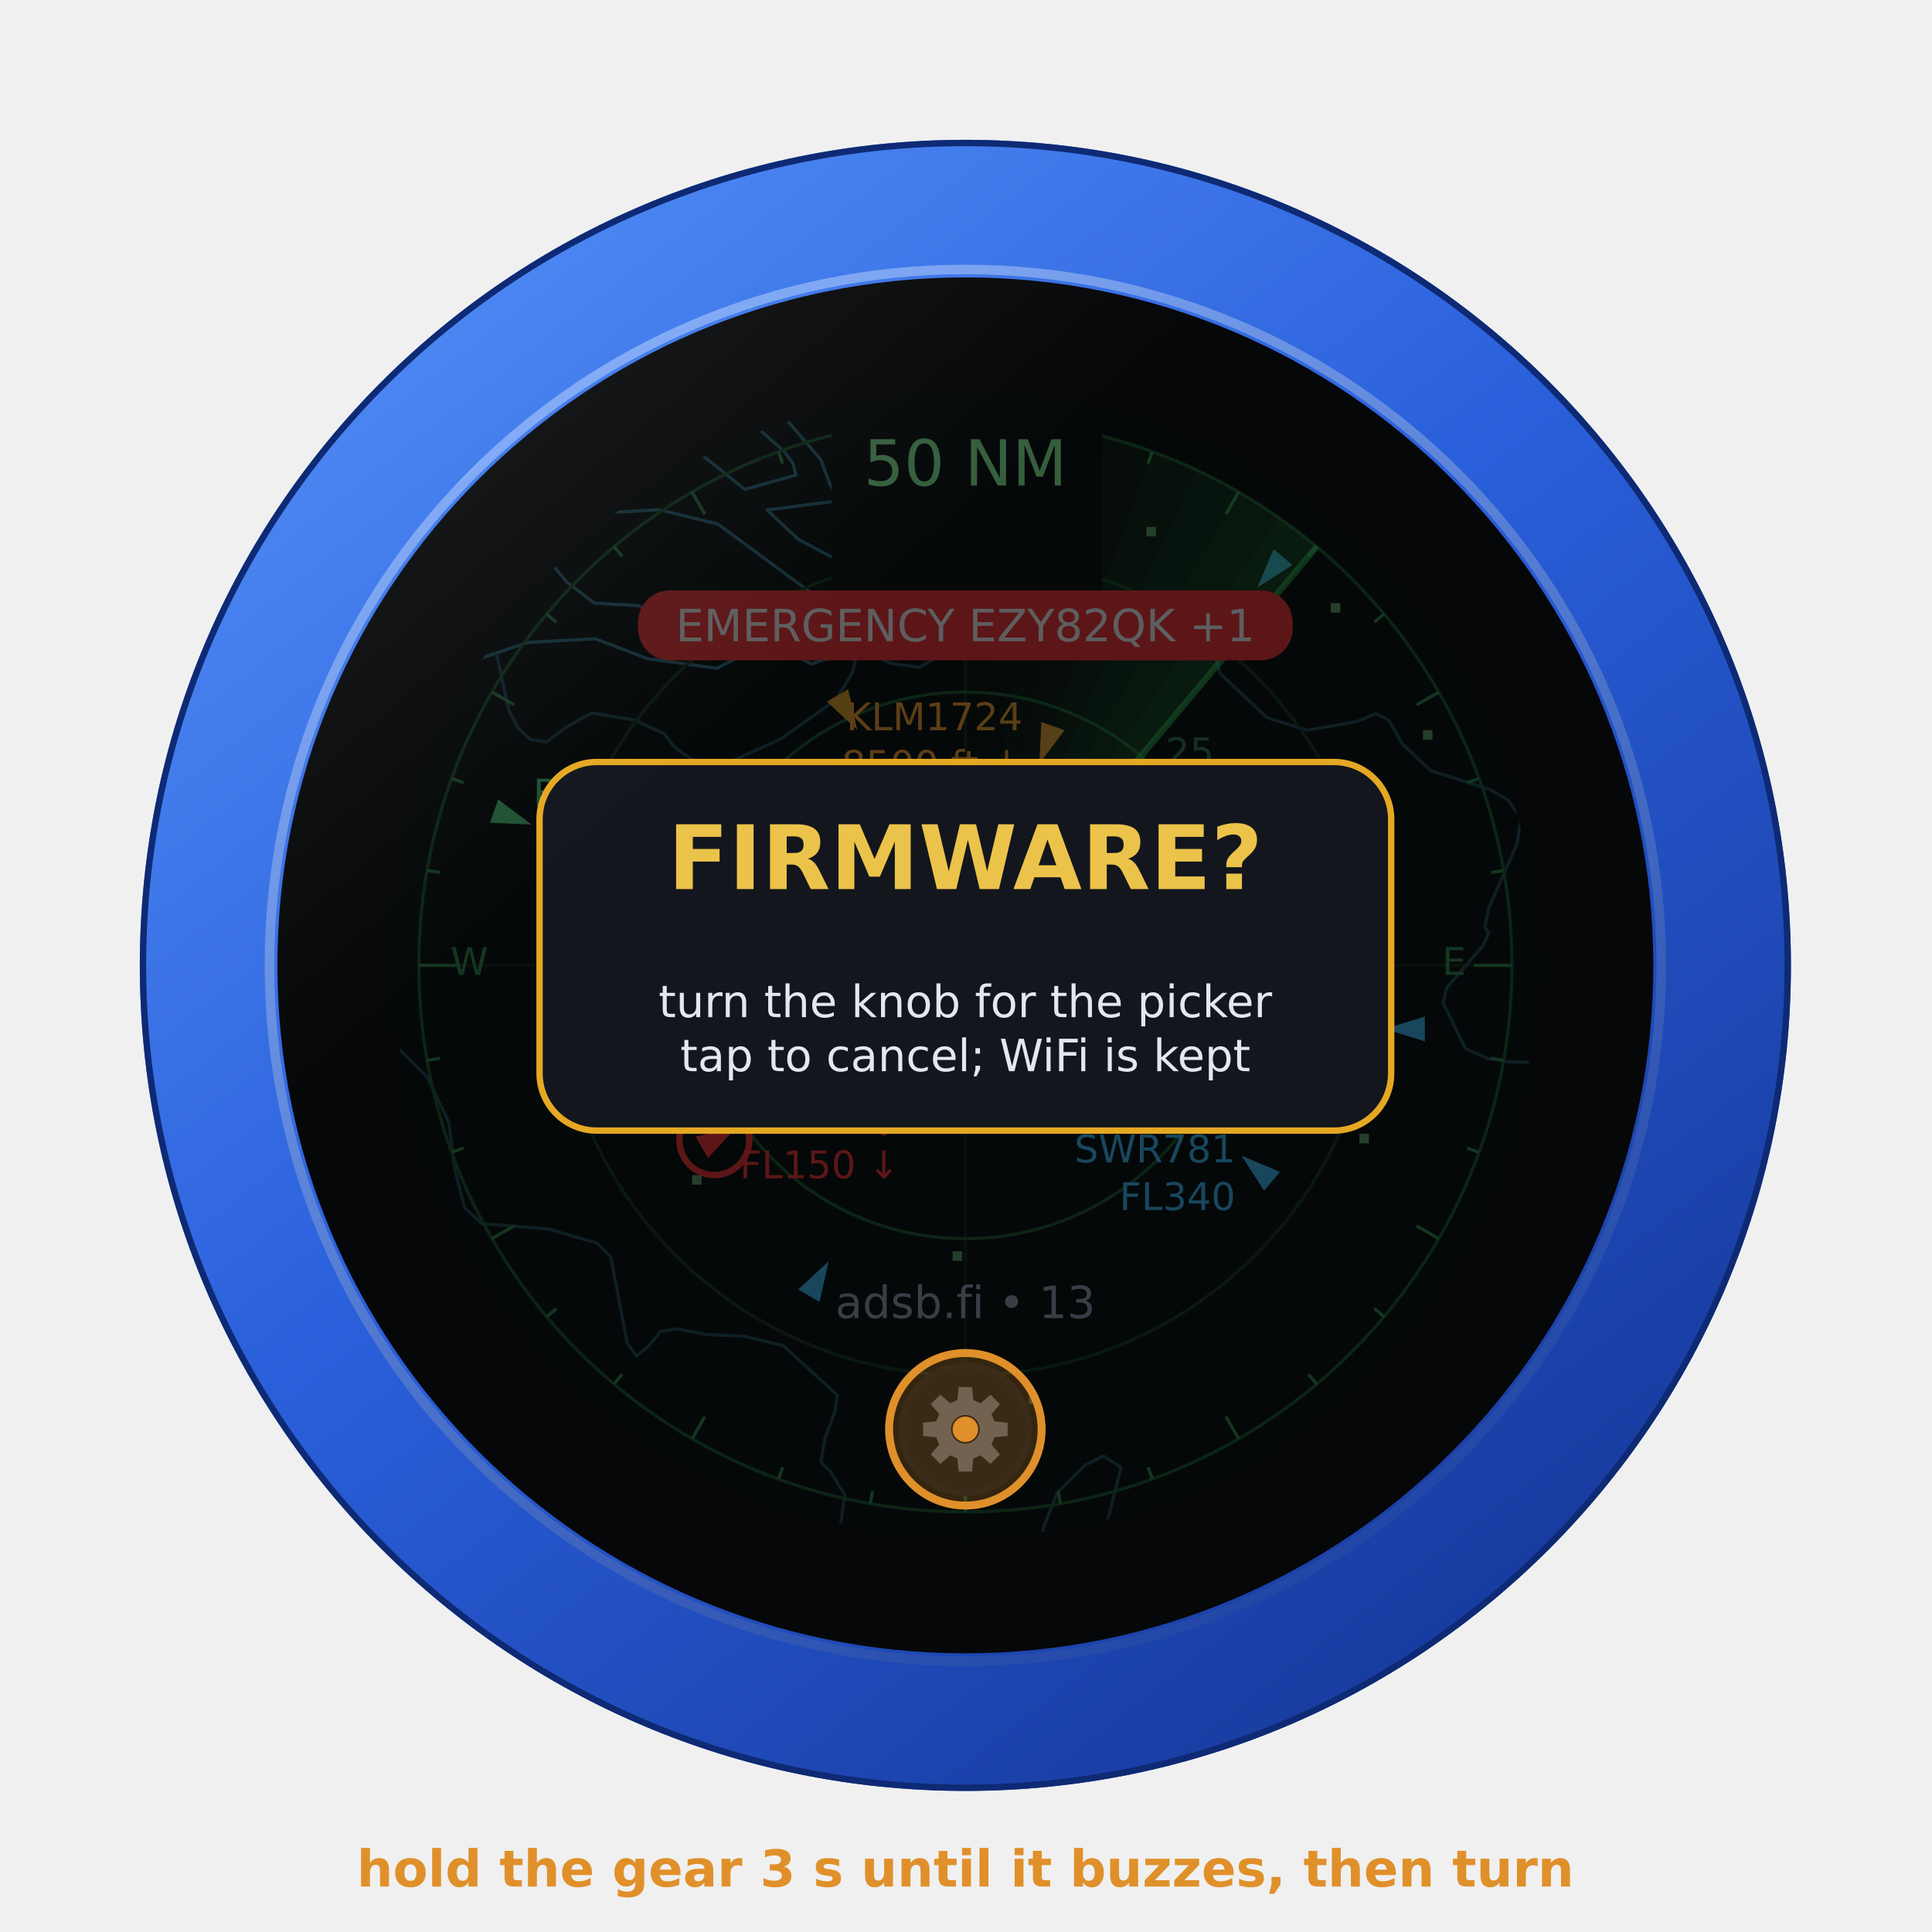
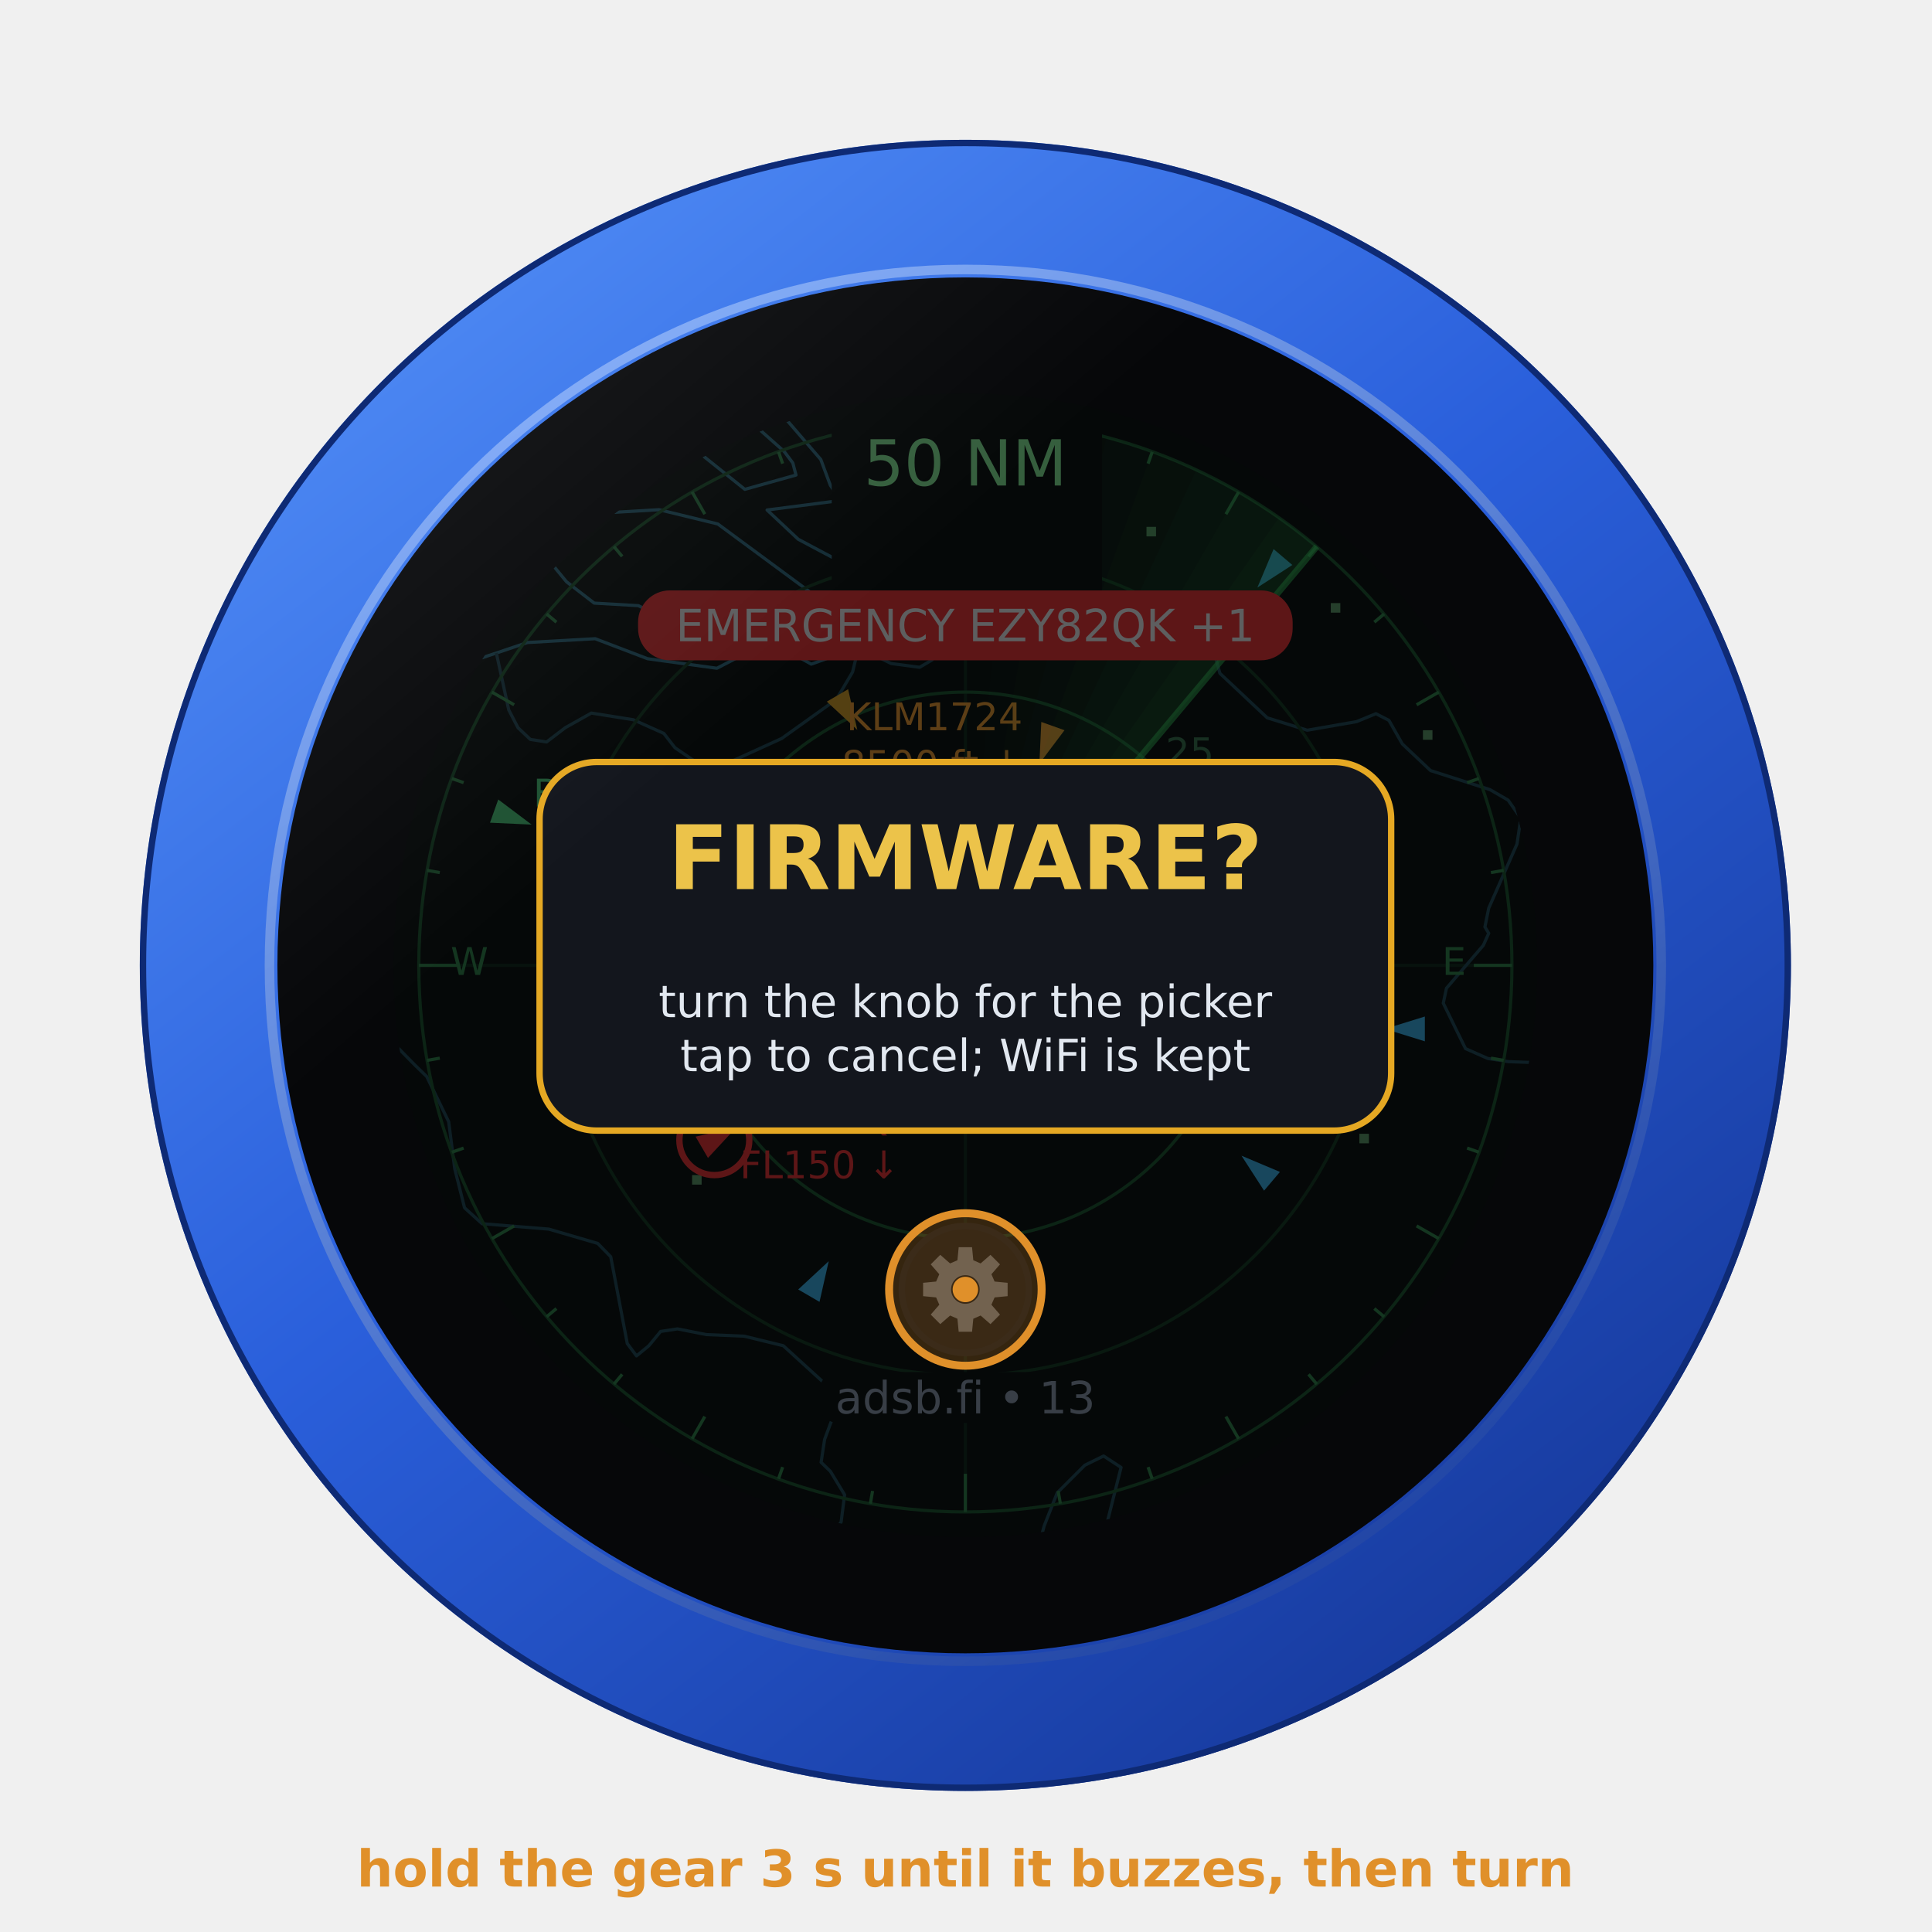
<svg xmlns="http://www.w3.org/2000/svg" viewBox="0 0 608 608" width="608" height="608" role="img" aria-label="The gear held three seconds: back to the setup firmware?">
  <defs>
    <clipPath id="adsb-08-glass">
      <circle cx="180" cy="180" r="180" />
    </clipPath>
    <linearGradient id="adsb-08-alu" x1="0.15" y1="0.05" x2="0.85" y2="0.95">
      <stop offset="0" stop-color="#4F8BF5" />
      <stop offset="0.45" stop-color="#2A5FDB" />
      <stop offset="1" stop-color="#16389A" />
    </linearGradient>
    <linearGradient id="adsb-08-chamfer" x1="0.2" y1="0" x2="0.8" y2="1">
      <stop offset="0" stop-color="#9CC0FF" />
      <stop offset="1" stop-color="#1B3F9E" />
    </linearGradient>
    <linearGradient id="adsb-08-gloss" x1="0" y1="0" x2="0.6" y2="0.7">
      <stop offset="0" stop-color="#FFFFFF" stop-opacity="0.10" />
      <stop offset="0.5" stop-color="#FFFFFF" stop-opacity="0" />
    </linearGradient>
    <linearGradient id="adsb-08-upd" x1="0" y1="0" x2="0" y2="1">
      <stop offset="0" stop-color="#262015" />
      <stop offset="1" stop-color="#0C0E13" />
    </linearGradient>
    <marker id="adsb-08-arrow" viewBox="0 0 10 10" refX="7" refY="5" markerWidth="7" markerHeight="7" orient="auto-start-reverse">
      <path d="M0,1 L10,5 L0,9 z" fill="#E0902A" />
    </marker>
  </defs>
  <circle cx="303.8" cy="303.8" r="259.8" fill="url(#adsb-08-alu)" />
  <circle cx="303.8" cy="303.8" r="258.8" fill="none" stroke="#0E2A74" stroke-width="2" />
  <circle cx="303.8" cy="303.8" r="219.0" fill="none" stroke="url(#adsb-08-chamfer)" stroke-width="3" opacity="0.8" />
  <circle cx="303.8" cy="303.8" r="216.5" fill="#060709" />
  <g transform="translate(123.8,123.8)">
    <g clip-path="url(#adsb-08-glass)">
      <g opacity="0.35">
        <rect x="0" y="0" width="360" height="360" fill="#030806" />
        <clipPath id="adsb-08-glass">
          <circle cx="180" cy="180" r="172" />
        </clipPath>
        <g clip-path="url(#adsb-08-glass)">
          <path d="M180,8V352M8,180H352" stroke="#0A2614" stroke-width="1" />
          <path d="M110.3,7.0L89.5,5.6L77.7,9.0L77.8,13.1L82.0,19.7L93.4,16.4L110.6,30.2L126.7,25.7L125.7,21.9L123.0,18.3L110.3,7.0M503.3,-320.7L496.0,-330.6L483.5,-344.2L450.6,-342.8L423.3,-338.9L385.4,-337.2L360.8,-330.6L316.4,-308.6L305.2,-297.3L293.8,-273.1L255.1,-245.0L232.5,-234.2L226.2,-238.4L217.0,-241.0L209.7,-226.8L205.2,-213.9L190.1,-138.1L179.8,-110.6L165.9,-87.4L144.1,-58.9L134.1,-49.2L128.0,-45.5L120.3,-31.8L114.2,-15.3L110.0,-7.6L134.5,20.8L137.5,28.9L140.7,33.7L117.6,36.7L127.4,45.9L139.8,52.5L148.1,55.6L152.6,62.3L143.7,65.4L135.3,65.6L102.1,41.1L83.6,36.6L58.2,38.1L51.8,40.6L45.2,48.0L54.5,59.3L63.2,66.0L77.1,66.8L93.8,75.1L117.8,68.2L135.0,76.8L146.4,79.9L131.5,85.2L118.4,77.9L101.8,86.5L80.0,83.5L63.5,77.2L42.2,78.4L32.4,81.7L16.1,87.1L-18.4,104.9L-75.1,139.6L-85.4,145.9L-154.8,161.6L-173.6,172.9L-186.0,183.4L-194.2,196.9L-198.1,213.5L-201.8,305.4L-196.4,314.0L-202.2,318.4L-206.6,323.7L-220.6,347.8L-241.6,366.4L-283.4,384.6L-323.5,394.3L-379.4,427.3L-387.2,448.3L-389.5,457.4L-386.9,467.5L-367.6,476.8L-346.5,474.8L-349.5,479.9L-386.0,489.6L-405.2,504.3L-425.0,511.2L-471.5,499.3L-503.4,498.2L-528.6,491.3L-551.9,492.4L-559.3,480.6L-564.1,470.3L-568.4,449.0L-567.6,432.1L-581.5,426.5L-610.5,434.6L-625.7,431.9L-645.4,431.3L-647.8,442.1L-647.1,449.6L-639.8,471.3L-623.7,507.8L-609.8,530.7L-607.5,612.6L-596.4,634.9L-582.9,644.2L-590.9,646.5L-641.2,648.7L-644.8,640.8L-651.8,635.0L-660.6,647.8L-664.5,658.7L-674.4,645.7L-722.1,645.0L-754.2,668.1L-767.3,654.8L-794.6,615.6L-824.3,605.3L-855.6,611.1L-865.3,620.8L-887.3,632.2L-905.6,635.5L-932.1,632.8L-993.5,650.9L-1018.2,667.4L-1023.6,685.9L-1021.8,694.2L-1018.0,703.9L-1000.5,705.1L-992.7,702.0L-975.6,703.0L-971.8,705.2L-963.7,707.2" fill="none" stroke="#2A7088" stroke-width="1" stroke-linejoin="round" />
          <path d="M-75.1,139.6L-73.6,149.4L-68.6,162.0L-65.1,168.9L-68.0,177.9L-65.7,185.3L-56.3,198.6L-44.5,211.1L-34.1,219.1L-31.1,218.3L-23.4,216.0L-10.2,207.8L0.7,205.2L6.9,211.5L10.5,215.0L17.4,229.2L19.3,244.0L22.4,256.3L27.9,261.3L48.9,263.0L64.3,267.5L68.4,271.7L73.6,299.0L76.5,302.9L80.4,299.7L84.1,295.2L89.4,294.4L98.5,296.2L110.4,296.7L122.7,299.7L139.7,315.2L139.0,320.3L135.7,329.2L134.6,336.4L137.5,339.2L142.0,346.6L140.9,355.2L136.5,361.1L134.8,366.0L134.8,369.2L136.4,371.9L139.9,374.2L164.9,377.4L187.9,374.2L202.4,365.5L204.8,356.4L208.9,346.0L217.6,337.3L223.5,334.4L229.0,338.0L219.8,374.4L226.5,383.7L227.5,397.6L229.9,409.8L238.1,409.5L248.0,411.8L255.1,416.3L263.3,423.5L275.1,430.2L283.4,432.5L286.4,438.1L293.1,444.5L303.7,458.0L313.1,467.0L317.7,467.0L326.5,463.4L339.6,461.2L349.9,461.3M392.4,341.1L391.6,340.5L388.9,334.1L384.4,334.2L374.2,331.5L360.0,349.0L353.5,363.4L349.7,374.1L344.0,382.6L342.8,391.7L343.5,395.5L341.6,400.5L341.5,405.6L349.7,415.8L351.7,421.3L361.7,439.4L358.6,446.0L356.1,453.1L353.3,458.1L349.9,461.3M533.1,-311.4L532.0,-291.8L532.2,-253.0L530.8,-246.2L522.7,-229.8L514.1,-200.5L511.7,-181.2L509.2,-177.5L474.7,-177.6L469.8,-174.3L469.1,-170.1L470.8,-165.1L470.0,-160.2L467.3,-156.2L468.8,-149.8L474.8,-142.5L485.6,-138.0L497.3,-137.6L503.3,-138.4L507.7,-133.2L512.0,-125.2L511.7,-115.2L510.0,-101.7L504.5,-89.2L488.6,-74.8L481.5,-69.7L474.8,-67.1L471.6,-63.3L470.1,-58.5L470.4,-54.2L481.7,-42.7L481.5,-40.0L478.2,-34.0L473.8,-28.4L444.7,-16.6L432.6,-17.5L425.7,-11.7L423.6,-10.6L416.0,-15.9L399.0,-22.1L392.5,-20.0L389.0,-16.6L378.3,-12.5L370.6,-6.0L370.6,2.3L384.1,23.8L388.9,28.0L389.1,36.0L395.7,46.1L402.4,58.7L403.2,66.8L402.4,74.9L398.9,86.4L387.1,113.4L387.0,118.6L388.0,122.5L392.0,123.6L395.1,125.6L394.2,129.2L372.2,147.9L369.4,151.2L360.2,150.3L358.7,153.4L360.0,158.5L363.6,162.9L371.4,165.2L378.2,170.0L383.6,179.3L376.5,211.2M146.4,79.9L144.5,87.7L139.4,96.3L122.2,108.6L104.2,116.8L94.9,115.8L88.6,111.5L85.1,107.0L75.5,102.7L62.3,100.6L54.1,105.2L48.2,109.7L43.1,108.9L39.2,105.2L36.3,99.6L32.4,81.7M376.5,211.2L350.9,210.3L344.4,209.3L337.4,206.2L334.2,199.7L330.4,191.9L331.4,187.2L343.0,173.7L344.7,169.9L343.5,167.9L344.7,162.0L353.6,141.8L354.8,133.7L350.8,128.0L345.1,124.7L326.4,118.7L317.5,110.3L313.3,102.9L309.2,100.8L303.1,103.3L287.6,106.0L275.0,102.1L260.1,88.1L256.7,75.7L254.9,66.1L251.1,62.8L246.2,67.7L239.8,75.5L227.3,76.4L223.8,74.6L223.2,70.3L222.5,66.2L219.0,61.1L215.3,58.3L199.5,72.6L193.6,72.6L186.2,67.1L182.5,61.7L174.3,64.7L167.0,71.4L169.5,83.9L165.6,86.2L156.6,85.0L146.4,79.9" fill="none" stroke="#1D4A58" stroke-width="1" stroke-linejoin="round" />
          <circle cx="180" cy="180" r="43" fill="none" stroke="#0E3A1C" stroke-width="1" />
          <circle cx="180" cy="180" r="86" fill="none" stroke="#16582C" stroke-width="1" />
          <circle cx="180" cy="180" r="129" fill="none" stroke="#0E3A1C" stroke-width="1" />
          <circle cx="180" cy="180" r="172" fill="none" stroke="#16582C" stroke-width="1" />
          <line x1="180.0" y1="20.0" x2="180.0" y2="8.0" stroke="#2E8C4A" stroke-width="1" />
          <line x1="209.2" y1="14.6" x2="209.9" y2="10.6" stroke="#2E8C4A" stroke-width="1" />
          <line x1="237.5" y1="22.1" x2="238.8" y2="18.4" stroke="#2E8C4A" stroke-width="1" />
          <line x1="262.0" y1="38.0" x2="266.0" y2="31.0" stroke="#2E8C4A" stroke-width="1" />
          <line x1="288.0" y1="51.3" x2="290.6" y2="48.2" stroke="#2E8C4A" stroke-width="1" />
          <line x1="308.7" y1="72.0" x2="311.8" y2="69.4" stroke="#2E8C4A" stroke-width="1" />
          <line x1="322.0" y1="98.0" x2="329.0" y2="94.0" stroke="#2E8C4A" stroke-width="1" />
          <line x1="337.9" y1="122.5" x2="341.6" y2="121.2" stroke="#2E8C4A" stroke-width="1" />
          <line x1="345.4" y1="150.8" x2="349.4" y2="150.1" stroke="#2E8C4A" stroke-width="1" />
          <line x1="340.0" y1="180.0" x2="352.0" y2="180.0" stroke="#2E8C4A" stroke-width="1" />
          <line x1="345.4" y1="209.2" x2="349.4" y2="209.9" stroke="#2E8C4A" stroke-width="1" />
          <line x1="337.9" y1="237.5" x2="341.6" y2="238.8" stroke="#2E8C4A" stroke-width="1" />
          <line x1="322.0" y1="262.0" x2="329.0" y2="266.0" stroke="#2E8C4A" stroke-width="1" />
          <line x1="308.7" y1="288.0" x2="311.8" y2="290.6" stroke="#2E8C4A" stroke-width="1" />
          <line x1="288.0" y1="308.7" x2="290.6" y2="311.8" stroke="#2E8C4A" stroke-width="1" />
          <line x1="262.0" y1="322.0" x2="266.0" y2="329.0" stroke="#2E8C4A" stroke-width="1" />
          <line x1="237.5" y1="337.9" x2="238.8" y2="341.6" stroke="#2E8C4A" stroke-width="1" />
          <line x1="209.2" y1="345.4" x2="209.9" y2="349.4" stroke="#2E8C4A" stroke-width="1" />
          <line x1="180.0" y1="340.0" x2="180.0" y2="352.0" stroke="#2E8C4A" stroke-width="1" />
          <line x1="150.8" y1="345.4" x2="150.1" y2="349.4" stroke="#2E8C4A" stroke-width="1" />
          <line x1="122.5" y1="337.9" x2="121.2" y2="341.6" stroke="#2E8C4A" stroke-width="1" />
          <line x1="98.0" y1="322.0" x2="94.0" y2="329.0" stroke="#2E8C4A" stroke-width="1" />
          <line x1="72.0" y1="308.7" x2="69.4" y2="311.8" stroke="#2E8C4A" stroke-width="1" />
          <line x1="51.3" y1="288.0" x2="48.2" y2="290.6" stroke="#2E8C4A" stroke-width="1" />
          <line x1="38.0" y1="262.0" x2="31.0" y2="266.0" stroke="#2E8C4A" stroke-width="1" />
          <line x1="22.1" y1="237.5" x2="18.4" y2="238.8" stroke="#2E8C4A" stroke-width="1" />
          <line x1="14.6" y1="209.2" x2="10.6" y2="209.9" stroke="#2E8C4A" stroke-width="1" />
          <line x1="20.0" y1="180.0" x2="8.0" y2="180.0" stroke="#2E8C4A" stroke-width="1" />
          <line x1="14.6" y1="150.8" x2="10.6" y2="150.1" stroke="#2E8C4A" stroke-width="1" />
          <line x1="22.1" y1="122.5" x2="18.4" y2="121.2" stroke="#2E8C4A" stroke-width="1" />
          <line x1="38.0" y1="98.0" x2="31.0" y2="94.0" stroke="#2E8C4A" stroke-width="1" />
          <line x1="51.3" y1="72.0" x2="48.2" y2="69.4" stroke="#2E8C4A" stroke-width="1" />
          <line x1="72.0" y1="51.3" x2="69.4" y2="48.2" stroke="#2E8C4A" stroke-width="1" />
          <line x1="98.0" y1="38.0" x2="94.0" y2="31.0" stroke="#2E8C4A" stroke-width="1" />
          <line x1="122.5" y1="22.1" x2="121.2" y2="18.4" stroke="#2E8C4A" stroke-width="1" />
          <line x1="150.8" y1="14.6" x2="150.1" y2="10.6" stroke="#2E8C4A" stroke-width="1" />
          <path d="M177,180H184M180,177V184" stroke="#2E8C4A" stroke-width="1" />
        </g>
        <rect x="138" y="0" width="85" height="62" fill="#030806" />
        <rect x="200" y="315" width="3" height="3" fill="#5FA36A" />
        <rect x="176" y="270" width="3" height="3" fill="#5FA36A" />
        <rect x="94" y="246" width="3" height="3" fill="#5FA36A" />
        <rect x="304" y="233" width="3" height="3" fill="#5FA36A" />
        <rect x="216" y="208" width="3" height="3" fill="#5FA36A" />
        <rect x="179" y="179" width="3" height="3" fill="#5FA36A" />
        <rect x="307" y="124" width="3" height="3" fill="#5FA36A" />
        <rect x="176" y="119" width="3" height="3" fill="#5FA36A" />
        <rect x="324" y="106" width="3" height="3" fill="#5FA36A" />
        <rect x="295" y="66" width="3" height="3" fill="#5FA36A" />
        <rect x="237" y="42" width="3" height="3" fill="#5FA36A" />
        <polygon points="186.5,206.7 197.0,198.8 199.6,206.1" fill="#FFA22D" />
        <polygon points="136.5,156.3 149.6,156.9 147.0,164.2" fill="#FFE15C" />
        <polygon points="237.9,175.0 225.1,172.1 229.0,165.4" fill="#FF6EC7" />
        <polygon points="121.9,196.6 110.2,202.6 108.8,195.0" fill="#38BDF8" />
        <polygon points="203.3,116.5 203.9,103.4 211.2,106.0" fill="#FFA22D" />
        <polygon points="146.0,105.9 136.4,97.0 143.1,93.1" fill="#E5A823" />
        <polygon points="107.9,231.0 99.0,240.6 95.1,233.9" fill="#FF3030" />
        <circle cx="101" cy="235" r="11" fill="none" stroke="#FF3030" stroke-width="2" />
        <polygon points="137.0,273.1 134.1,285.9 127.4,282.0" fill="#38BDF8" />
        <polygon points="266.9,239.9 279.0,245.0 274.0,250.9" fill="#38BDF8" />
        <polygon points="282.1,126.0 291.0,116.4 294.9,123.1" fill="#38BDF8" />
        <polygon points="312.0,200.0 324.6,196.1 324.6,203.9" fill="#38BDF8" />
        <polygon points="43.5,135.7 30.4,135.1 33.0,127.8" fill="#4ADE80" />
        <polygon points="271.9,61.1 277.0,49.0 282.9,54.0" fill="#38BDF8" />
        <text x="243.0" y="117.0" font-size="12" fill="#36784C" font-family="DejaVu Sans,Verdana,sans-serif" font-weight="400" text-anchor="start">25</text>
        <text x="330.0" y="183.0" font-size="12" fill="#2E8C4A" font-family="DejaVu Sans,Verdana,sans-serif" font-weight="400" text-anchor="start">E</text>
        <text x="18.0" y="183.0" font-size="12" fill="#2E8C4A" font-family="DejaVu Sans,Verdana,sans-serif" font-weight="400" text-anchor="start">W</text>
        <text x="202.0" y="201.0" font-size="12" fill="#FFA22D" font-family="DejaVu Sans,Verdana,sans-serif" font-weight="400" text-anchor="start">UAE183</text>
        <text x="202.0" y="216.0" font-size="12" fill="#FFA22D" font-family="DejaVu Sans,Verdana,sans-serif" font-weight="400" text-anchor="start">3200 ft ↓</text>
        <text x="152.0" y="156.0" font-size="12" fill="#FFE15C" font-family="DejaVu Sans,Verdana,sans-serif" font-weight="400" text-anchor="start">BEL7JK</text>
        <text x="152.0" y="171.0" font-size="12" fill="#FFE15C" font-family="DejaVu Sans,Verdana,sans-serif" font-weight="400" text-anchor="start">FL120 ↑</text>
        <text x="239.0" y="168.0" font-size="12" fill="#FF6EC7" font-family="DejaVu Sans,Verdana,sans-serif" font-weight="400" text-anchor="start">OO-ABC</text>
        <text x="239.0" y="183.0" font-size="12" fill="#FF6EC7" font-family="DejaVu Sans,Verdana,sans-serif" font-weight="400" text-anchor="start">1500 ft</text>
        <text x="122.0" y="195.0" font-size="12" fill="#38BDF8" font-family="DejaVu Sans,Verdana,sans-serif" font-weight="400" text-anchor="start">WZZ1RS</text>
        <text x="122.0" y="210.0" font-size="12" fill="#38BDF8" font-family="DejaVu Sans,Verdana,sans-serif" font-weight="400" text-anchor="start">FL350</text>
        <text x="198.0" y="106.0" font-size="12" fill="#FFA22D" font-family="DejaVu Sans,Verdana,sans-serif" font-weight="400" text-anchor="end">KLM1724</text>
        <text x="198.0" y="121.0" font-size="12" fill="#FFA22D" font-family="DejaVu Sans,Verdana,sans-serif" font-weight="400" text-anchor="end">8500 ft ↓</text>
        <text x="109.0" y="232.0" font-size="12" fill="#FF3030" font-family="DejaVu Sans,Verdana,sans-serif" font-weight="400" text-anchor="start">EZY82QK</text>
        <text x="109.0" y="247.0" font-size="12" fill="#FF3030" font-family="DejaVu Sans,Verdana,sans-serif" font-weight="400" text-anchor="start">FL150 ↓</text>
-         <text x="265.0" y="242.0" font-size="12" fill="#38BDF8" font-family="DejaVu Sans,Verdana,sans-serif" font-weight="400" text-anchor="end">SWR781</text>
-         <text x="265.0" y="257.0" font-size="12" fill="#38BDF8" font-family="DejaVu Sans,Verdana,sans-serif" font-weight="400" text-anchor="end">FL340</text>
        <text x="44.0" y="130.0" font-size="12" fill="#4ADE80" font-family="DejaVu Sans,Verdana,sans-serif" font-weight="400" text-anchor="start">BAW412</text>
        <text x="44.0" y="145.0" font-size="12" fill="#4ADE80" font-family="DejaVu Sans,Verdana,sans-serif" font-weight="400" text-anchor="start">FL250</text>
        <g clip-path="url(#adsb-08-glass)">
          <path d="M180,180L278.7,39.1A172,172 0 0 1 290.6,48.2Z" fill="#35DB5F" fill-opacity="0.251" />
          <path d="M180,180L266.0,31.0A172,172 0 0 1 278.7,39.1Z" fill="#35DB5F" fill-opacity="0.196" />
          <path d="M180,180L252.7,24.1A172,172 0 0 1 266.0,31.0Z" fill="#35DB5F" fill-opacity="0.149" />
          <path d="M180,180L238.8,18.4A172,172 0 0 1 252.7,24.1Z" fill="#35DB5F" fill-opacity="0.110" />
          <path d="M180,180L224.5,13.9A172,172 0 0 1 238.8,18.4Z" fill="#35DB5F" fill-opacity="0.078" />
          <path d="M180,180L209.9,10.6A172,172 0 0 1 224.5,13.9Z" fill="#35DB5F" fill-opacity="0.051" />
          <path d="M180,180L195.0,8.7A172,172 0 0 1 209.9,10.6Z" fill="#35DB5F" fill-opacity="0.031" />
          <path d="M180,180L180.0,8.0A172,172 0 0 1 195.0,8.7Z" fill="#35DB5F" fill-opacity="0.016" />
          <line x1="180" y1="180" x2="290.6" y2="48.2" stroke="#35DB5F" stroke-opacity="0.59" stroke-width="2" />
          <rect x="138" y="0" width="85" height="62" fill="#030806" />
        </g>
        <text x="180.0" y="29.0" font-size="20" fill="#8CFF9E" font-family="DejaVu Sans,Verdana,sans-serif" font-weight="400" text-anchor="middle">50 NM</text>
-         <text x="180.0" y="291.0" font-size="14" fill="#94A3B8" font-family="DejaVu Sans,Verdana,sans-serif" font-weight="400" text-anchor="middle">adsb.fi  •  13</text>
-         <circle cx="180" cy="326" r="20" fill="#13161D" stroke="#1B1F29" stroke-width="2" />
-         <polygon points="177.5,316.8 177.9,312.7 182.1,312.7 182.5,316.8 184.8,317.8 187.9,315.1 190.9,318.1 188.2,321.2 189.2,323.5 193.3,323.9 193.3,328.1 189.2,328.5 188.2,330.8 190.9,333.9 187.9,336.9 184.8,334.2 182.5,335.2 182.1,339.3 177.9,339.3 177.5,335.2 175.2,334.2 172.1,336.9 169.1,333.9 171.8,330.8 170.8,328.5 166.7,328.1 166.7,323.9 170.8,323.5 171.8,321.2 169.1,318.1 172.1,315.1 175.2,317.8" fill="#E2E8F0" />
-         <circle cx="180" cy="326" r="4.5" fill="#13161D" />
+         <rect x="134.0" y="308" width="92" height="16" rx="6" fill="#030806" />
+         <text x="180.0" y="321.0" font-size="14" fill="#94A3B8" font-family="DejaVu Sans,Verdana,sans-serif" font-weight="400" text-anchor="middle">adsb.fi  •  13</text>
+         <circle cx="180" cy="282" r="20" fill="#13161D" stroke="#1B1F29" stroke-width="2" />
+         <polygon points="177.5,272.8 177.9,268.7 182.1,268.7 182.5,272.8 184.8,273.8 187.9,271.1 190.9,274.1 188.2,277.2 189.2,279.5 193.3,279.9 193.3,284.1 189.2,284.5 188.2,286.8 190.9,289.9 187.9,292.9 184.8,290.2 182.5,291.2 182.1,295.3 177.9,295.3 177.5,291.2 175.2,290.2 172.1,292.9 169.1,289.9 171.8,286.8 170.8,284.5 166.7,284.1 166.7,279.9 170.8,279.5 171.8,277.2 169.1,274.1 172.1,271.1 175.2,273.8" fill="#E2E8F0" />
+         <circle cx="180" cy="282" r="4.5" fill="#13161D" />
        <rect x="77.0" y="62" width="206" height="22" rx="10" fill="#FF3030" />
        <text x="180.0" y="78.0" font-size="14" fill="#FFFFFF" font-family="DejaVu Sans,Verdana,sans-serif" font-weight="400" text-anchor="middle">EMERGENCY  EZY82QK  +1</text>
      </g>
      <rect x="46" y="116" width="268" height="116" rx="18" fill="#13161D" stroke="#E5A823" stroke-width="2" />
      <text x="180.0" y="156.0" font-size="28" fill="#ECC34A" font-family="DejaVu Sans,Verdana,sans-serif" font-weight="600" text-anchor="middle">FIRMWARE?</text>
      <text x="180.0" y="196.3" font-size="14" fill="#E2E8F0" font-family="DejaVu Sans,Verdana,sans-serif" font-weight="400" text-anchor="middle">turn the knob for the picker</text>
      <text x="180.0" y="213.3" font-size="14" fill="#E2E8F0" font-family="DejaVu Sans,Verdana,sans-serif" font-weight="400" text-anchor="middle">tap to cancel; WiFi is kept</text>
    </g>
  </g>
  <circle cx="303.8" cy="303.8" r="216.5" fill="url(#adsb-08-gloss)" />
-   <circle cx="303.8" cy="449.8" r="24" fill="#E0902A" fill-opacity="0.22" stroke="#E0902A" stroke-width="2.5" />
-   <circle cx="303.8" cy="449.8" r="4" fill="#E0902A" />
+   <circle cx="303.8" cy="405.8" r="24" fill="#E0902A" fill-opacity="0.22" stroke="#E0902A" stroke-width="2.5" />
+   <circle cx="303.8" cy="405.8" r="4" fill="#E0902A" />
  <text x="303.8" y="593.7" font-size="16" fill="#E0902A" font-family="DejaVu Sans,Verdana,sans-serif" font-weight="700" text-anchor="middle">hold the gear 3 s until it buzzes, then turn</text>
</svg>
